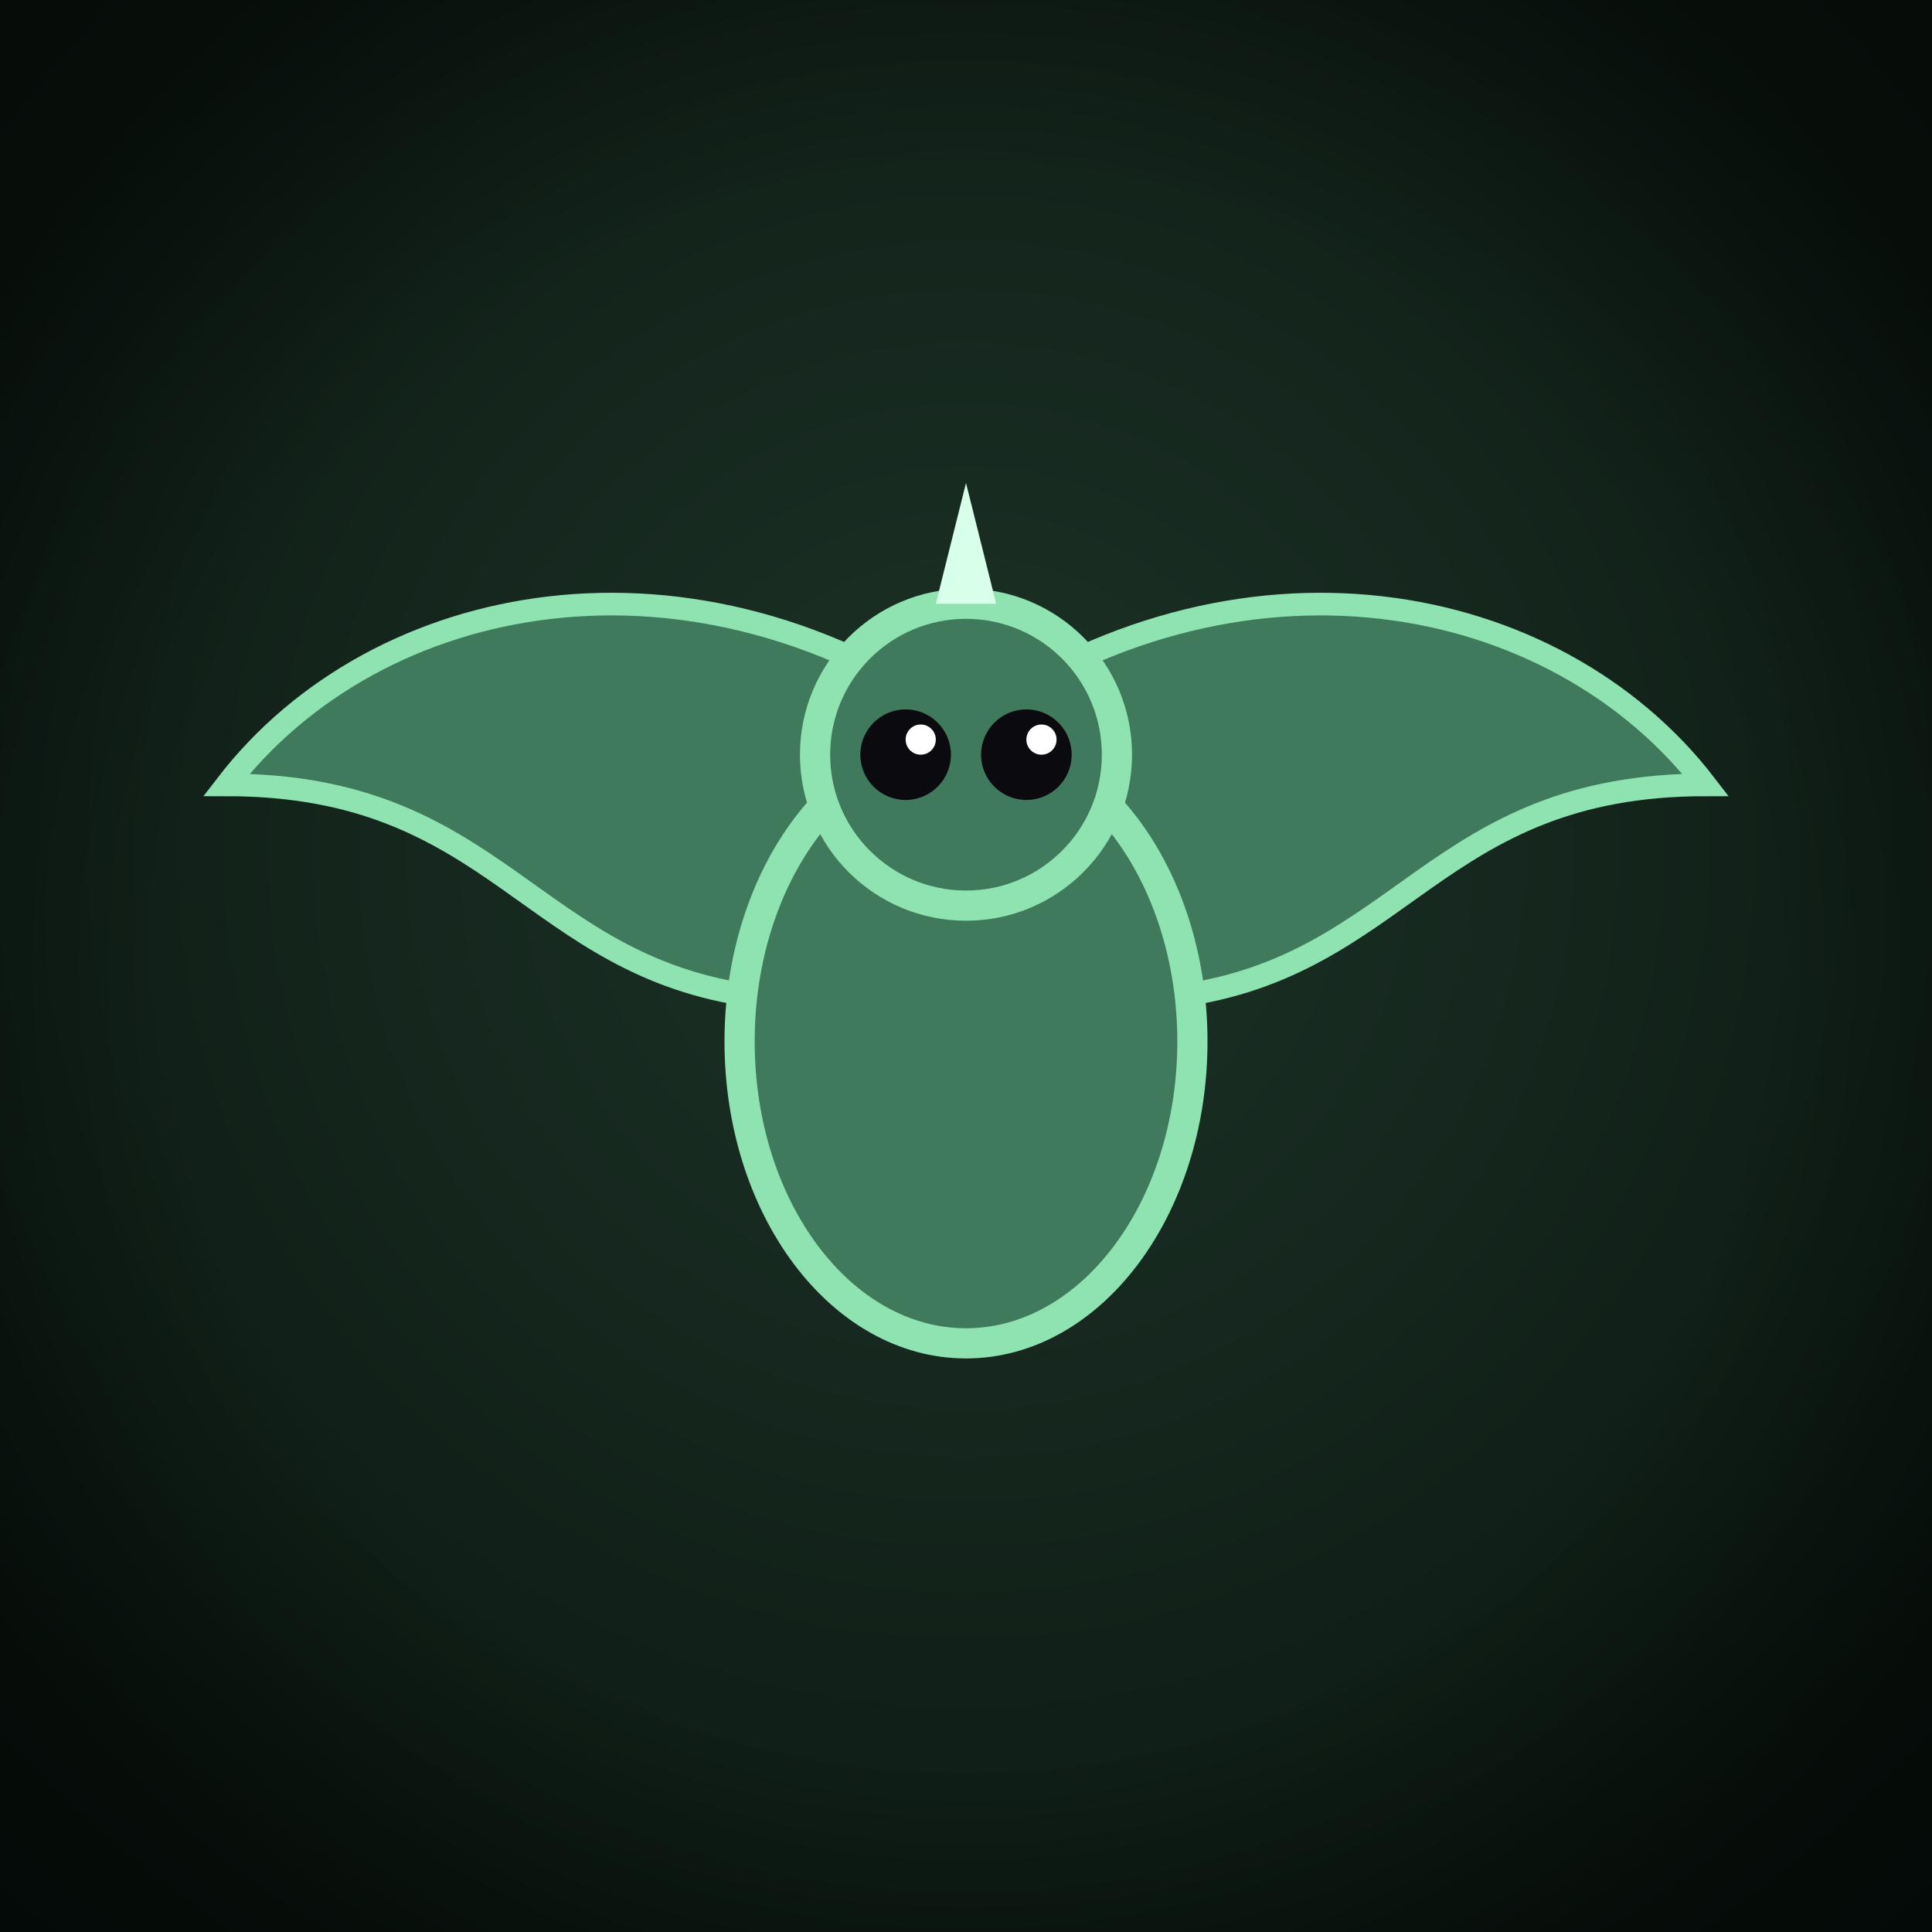
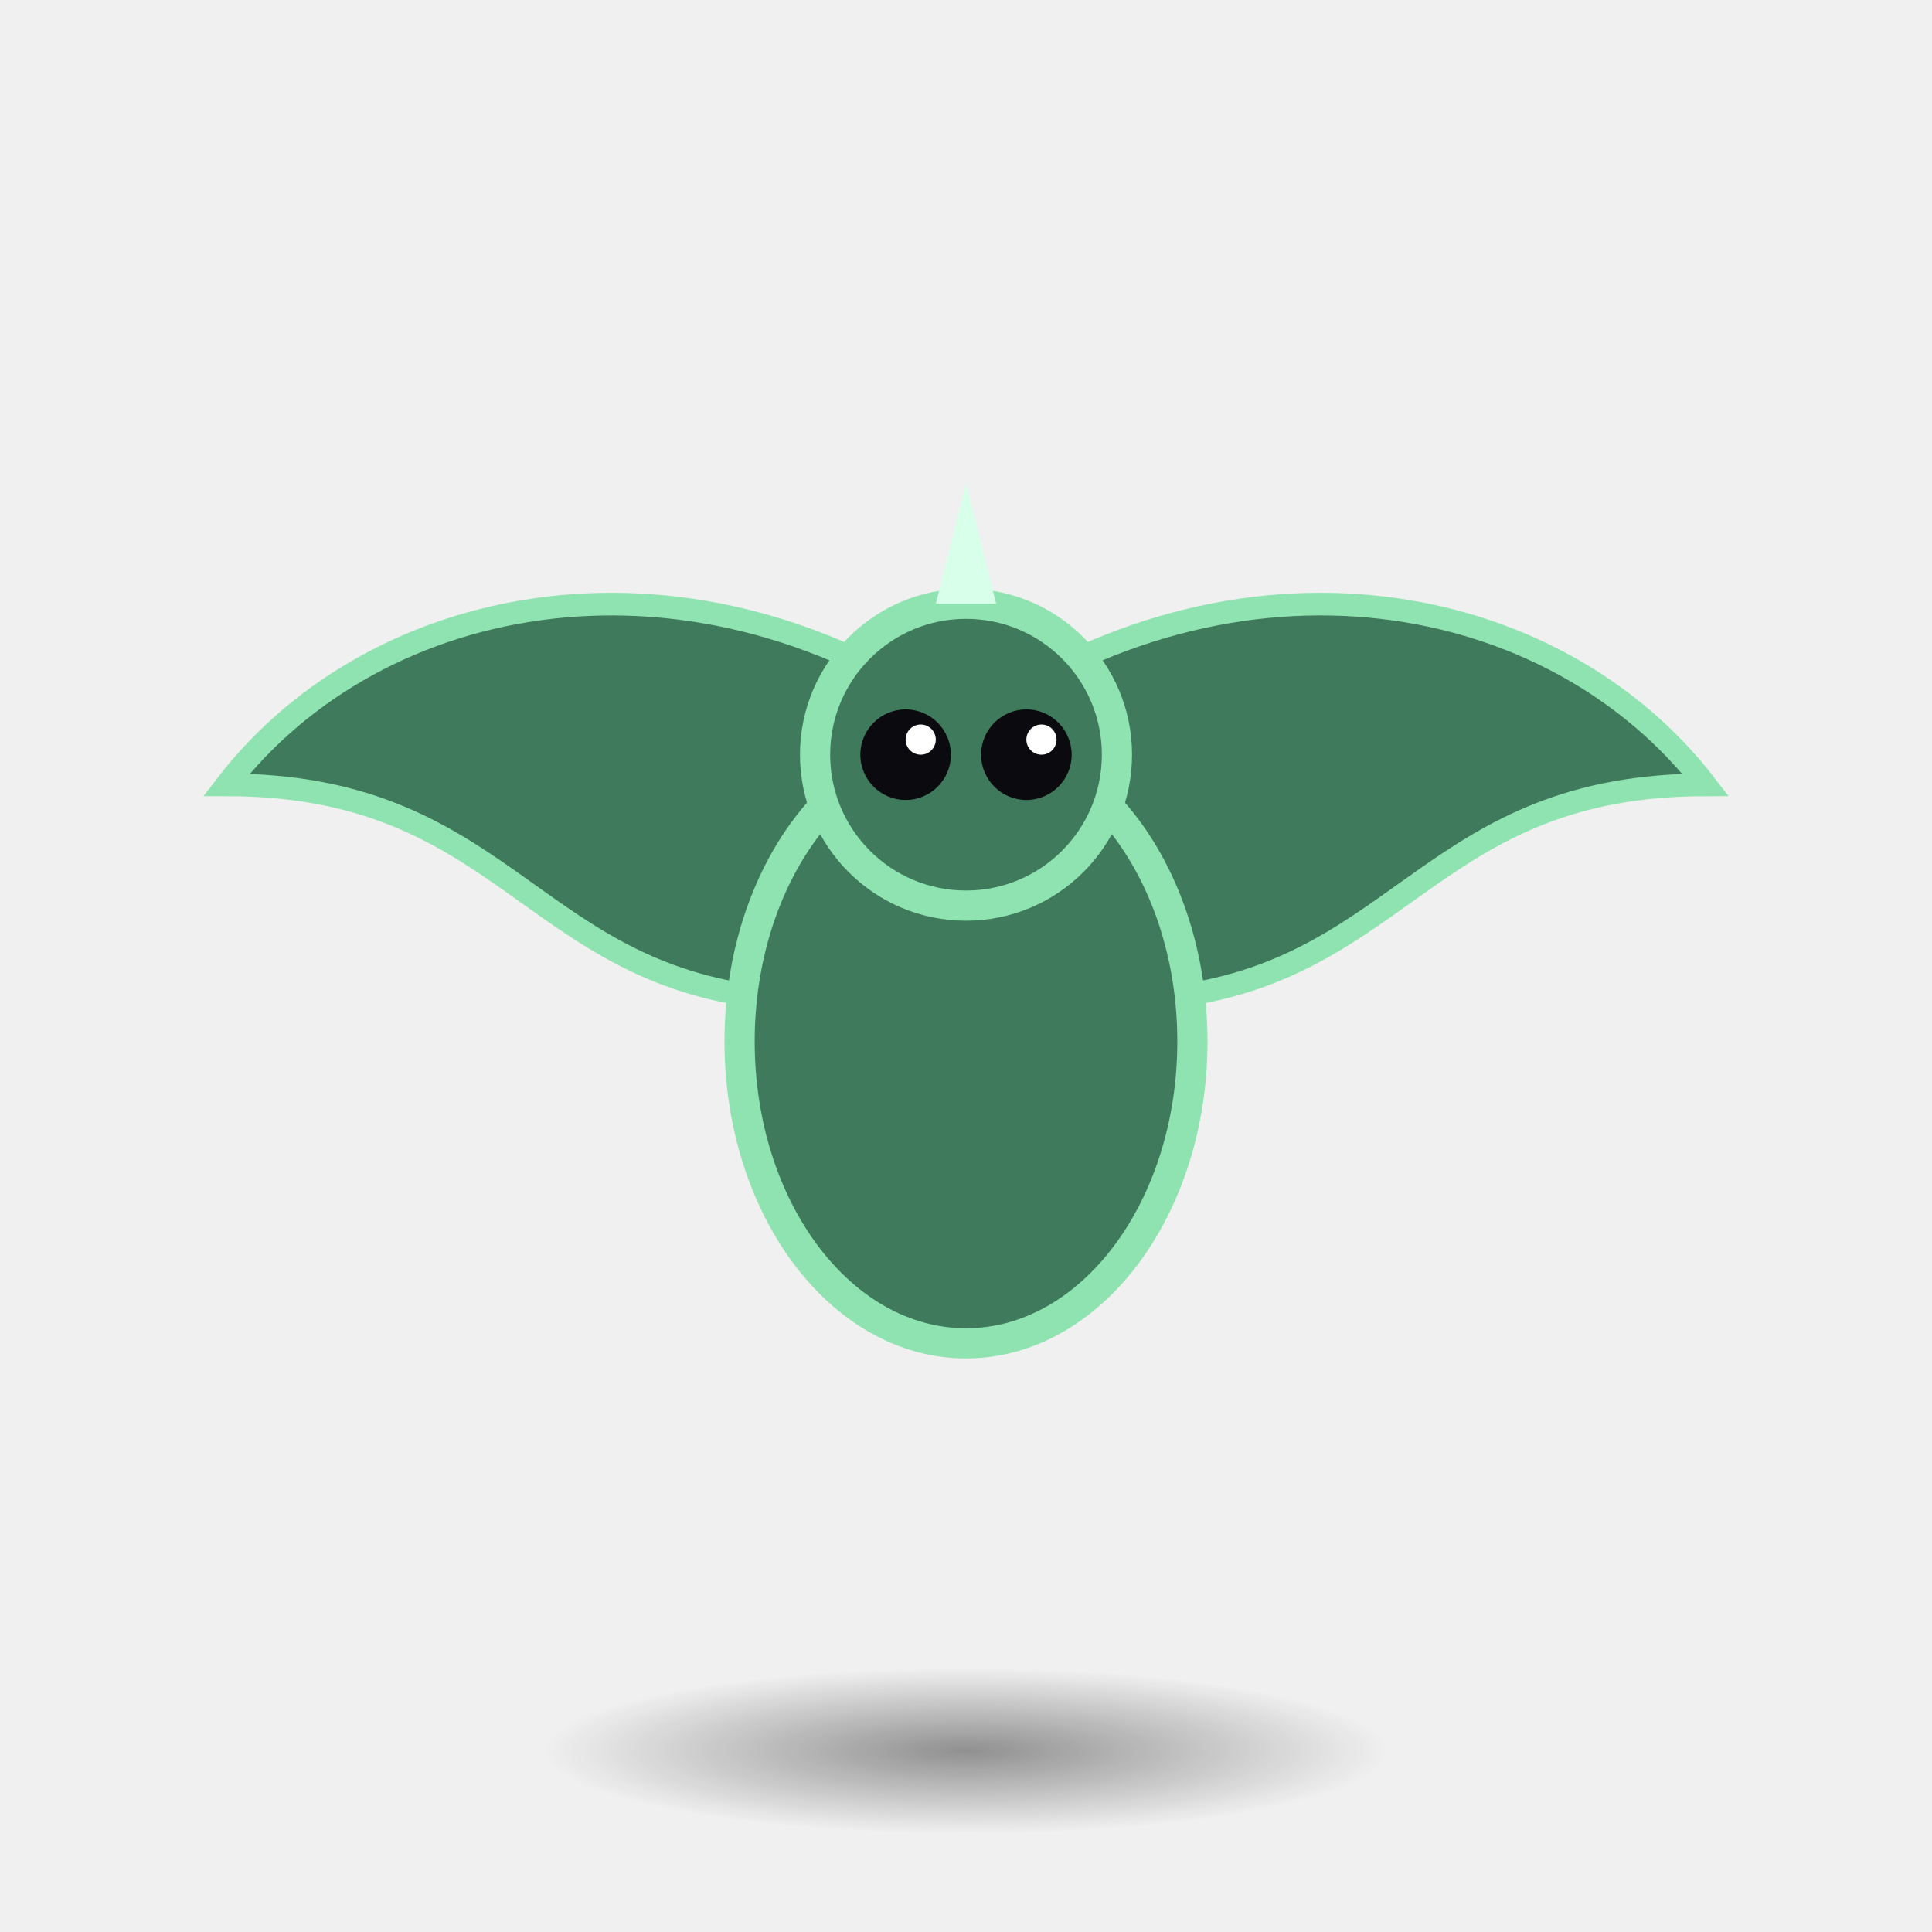
<svg xmlns="http://www.w3.org/2000/svg" viewBox="0 0 256 256" width="256" height="256">
  <defs>
-     <radialGradient id="bg" cx="50%" cy="44%" r="74%">
-       <stop offset="0%" stop-color="#1d3328" />
-       <stop offset="100%" stop-color="#08130d" />
-     </radialGradient>
-     <radialGradient id="vig" cx="50%" cy="50%" r="60%">
-       <stop offset="68%" stop-color="#000" stop-opacity="0" />
-       <stop offset="100%" stop-color="#000" stop-opacity="0.45" />
+     <radialGradient id="sh" cx="50%" cy="50%" r="50%">
+       <stop offset="0%" stop-color="#000" stop-opacity="0.4" />
+       <stop offset="100%" stop-color="#000" stop-opacity="0" />
    </radialGradient>
  </defs>
-   <rect width="256" height="256" fill="url(#bg)" />
+   <ellipse cx="128" cy="232" rx="56" ry="11" fill="url(#sh)" />
  <path d="M128 96 C92 70 50 78 30 104 C66 104 70 128 100 132 Z" fill="#3f7a5c" stroke="#8fe3b0" stroke-width="3" />
  <path d="M128 96 C164 70 206 78 226 104 C190 104 186 128 156 132 Z" fill="#3f7a5c" stroke="#8fe3b0" stroke-width="3" />
  <ellipse cx="128" cy="138" rx="30" ry="40" fill="#3f7a5c" stroke="#8fe3b0" stroke-width="4" />
  <circle cx="128" cy="100" r="20" fill="#3f7a5c" stroke="#8fe3b0" stroke-width="4" />
  <polygon points="124,80 132,80 128,64" fill="#d8ffe9" />
  <circle cx="120" cy="100" r="6" fill="#0a0a0f" />
  <circle cx="136" cy="100" r="6" fill="#0a0a0f" />
  <circle cx="122" cy="98" r="2" fill="#fff" />
  <circle cx="138" cy="98" r="2" fill="#fff" />
-   <rect width="256" height="256" fill="url(#vig)" />
</svg>
